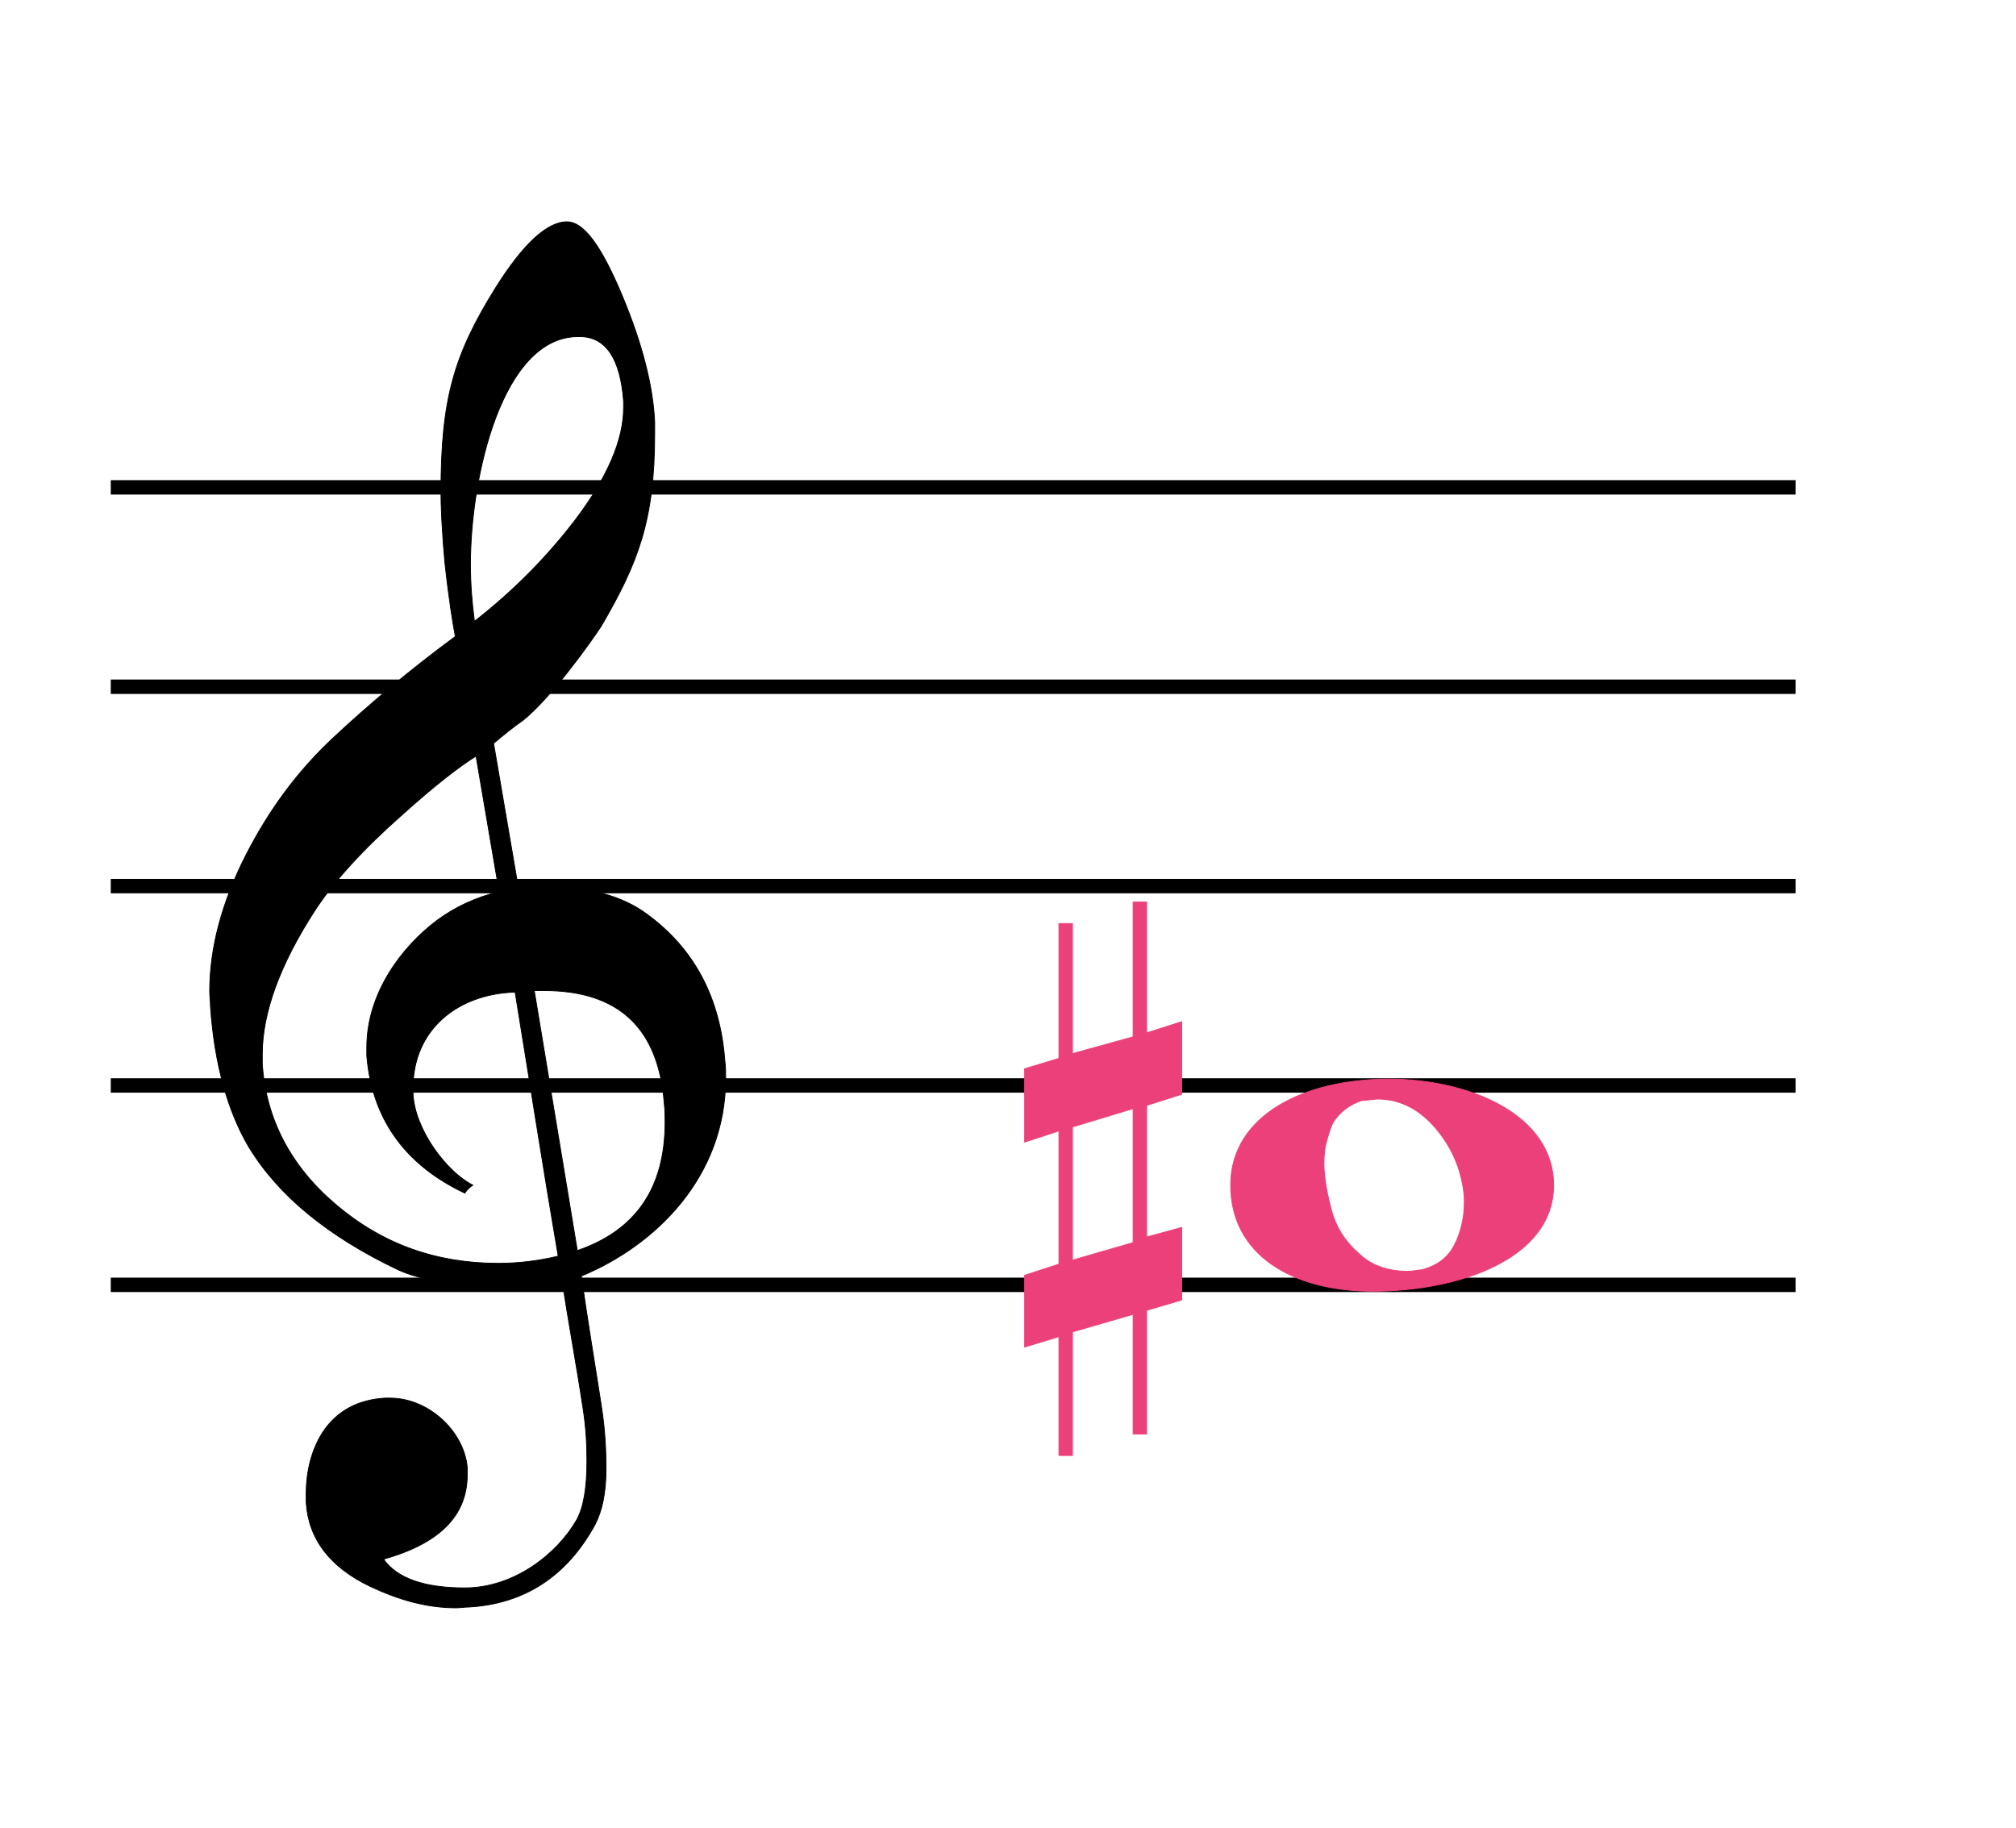
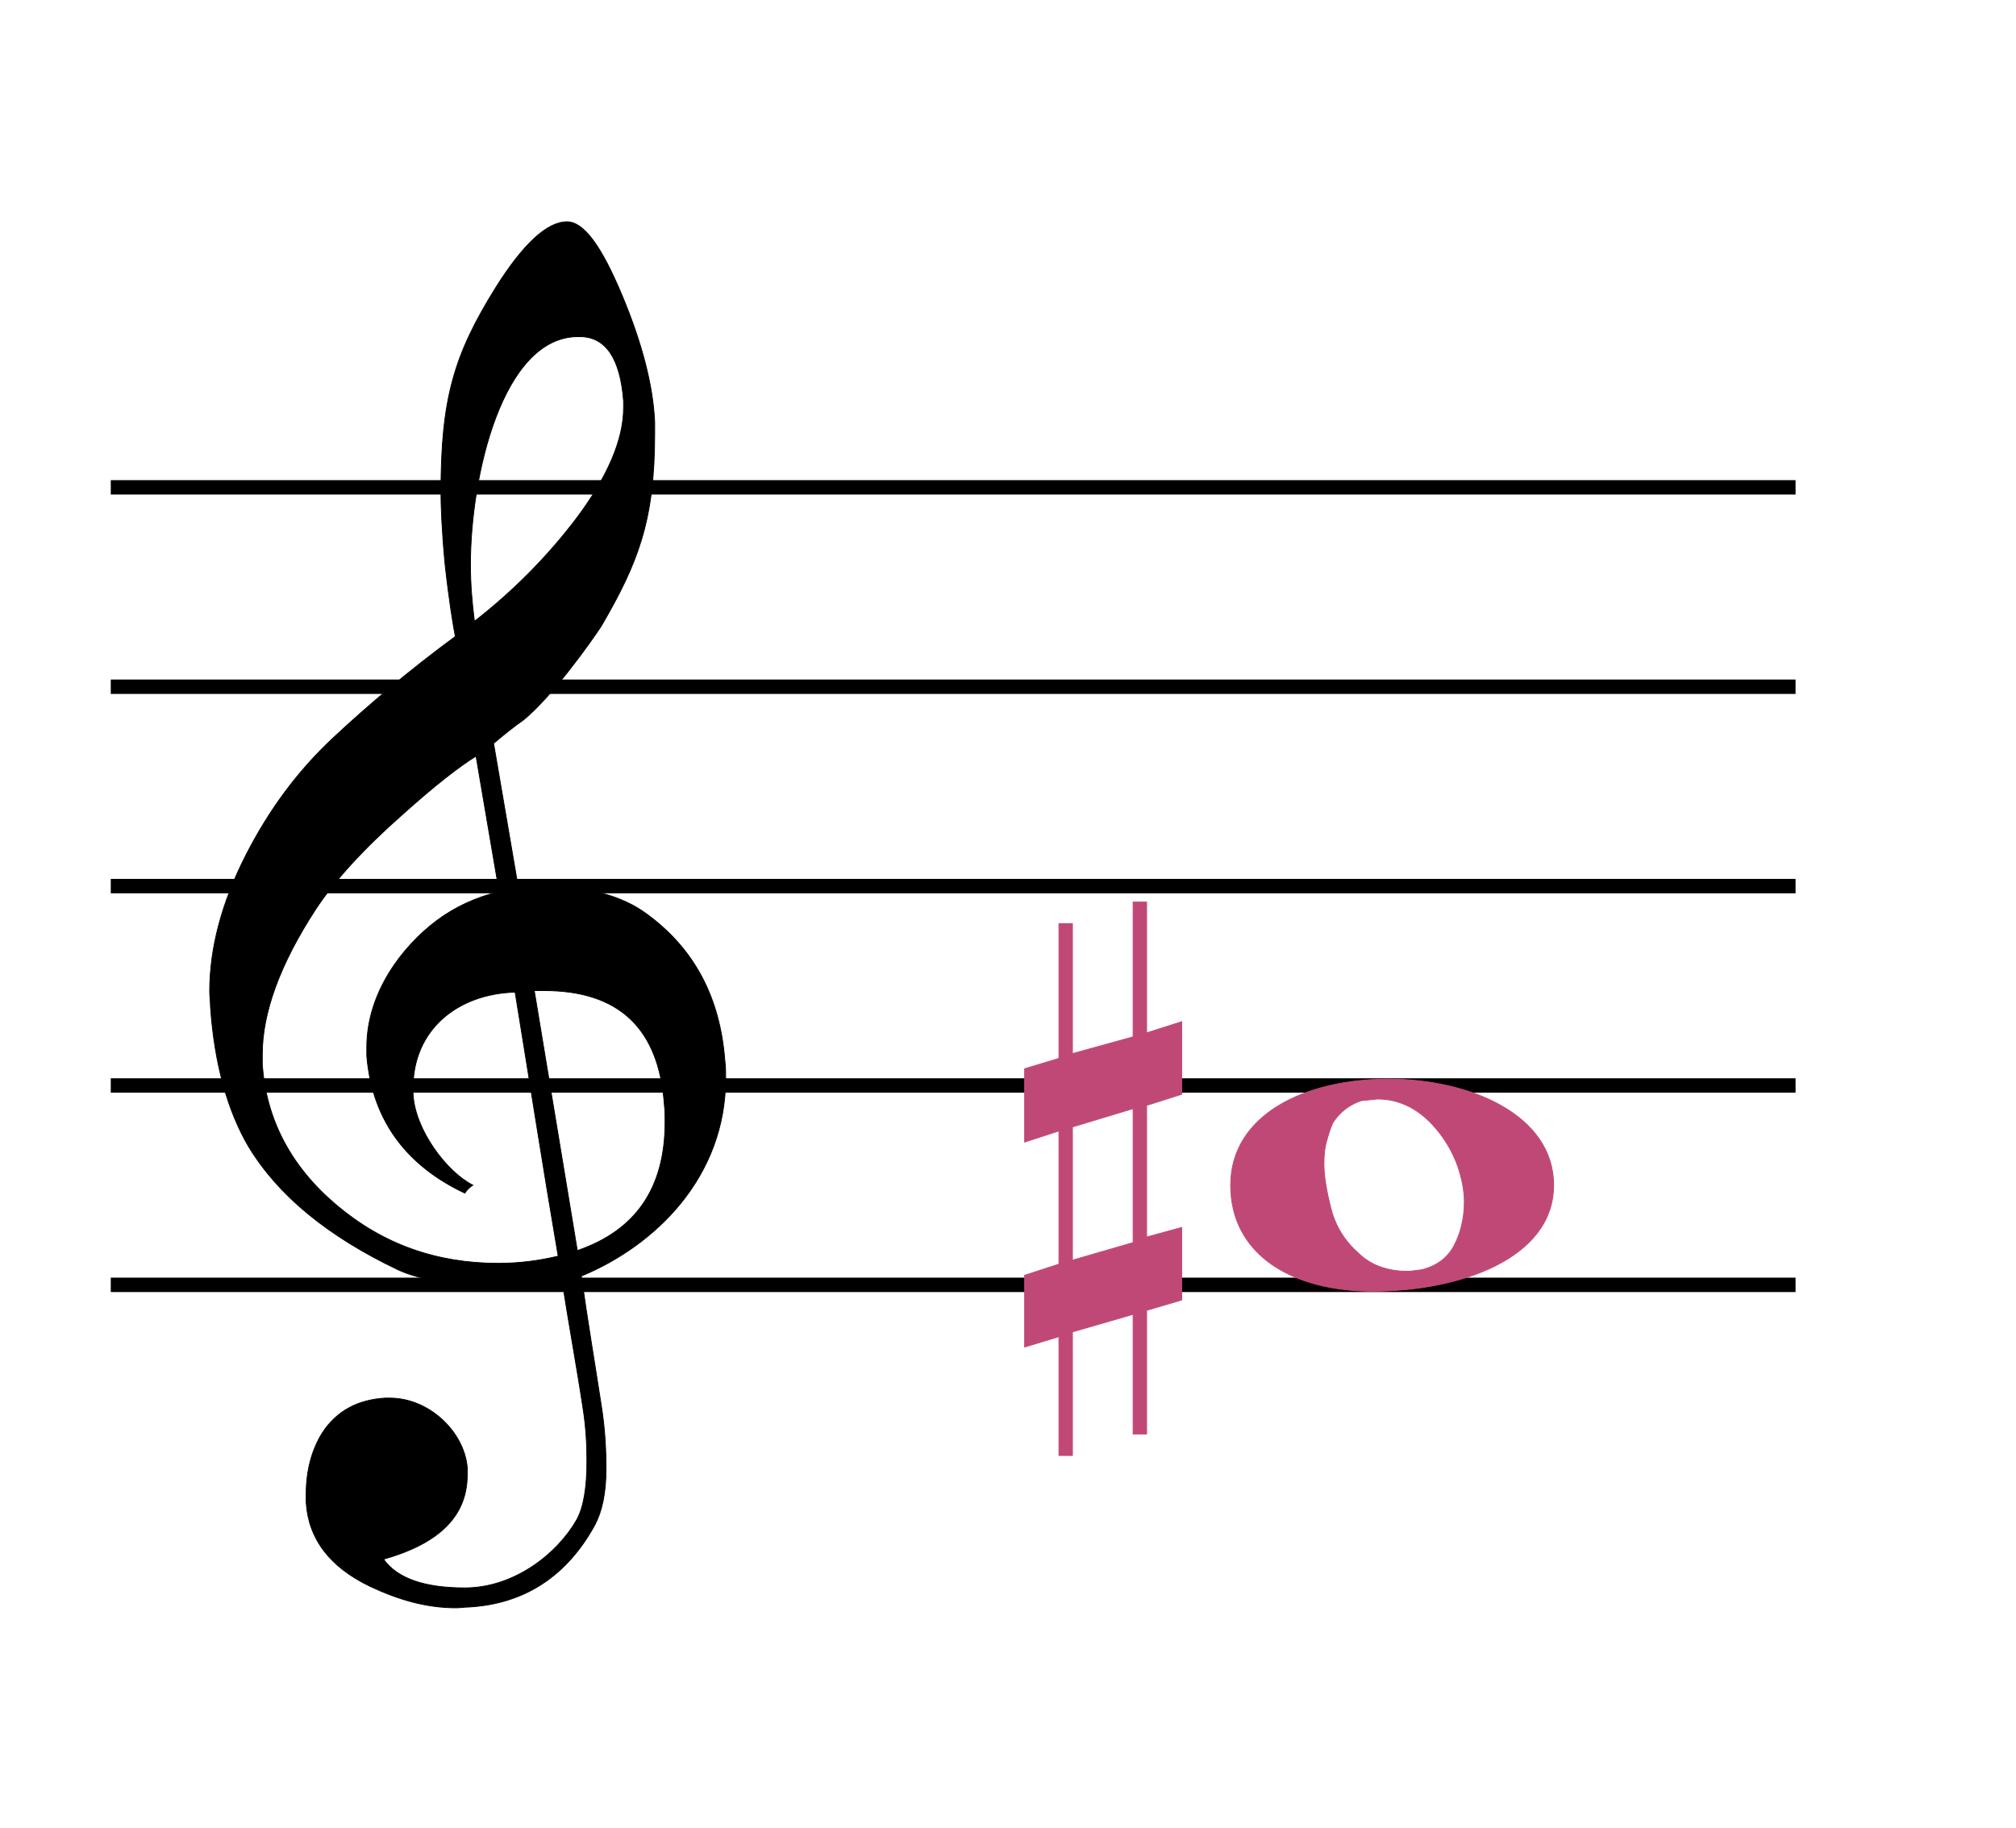
- <svg xmlns="http://www.w3.org/2000/svg" viewBox="0 0 182 165" version="1.1" overflow="visible" id="v24jgtr">
+ <svg xmlns="http://www.w3.org/2000/svg" viewBox="0 0 182 165" version="1.1" overflow="visible" id="w7zprjj">
  <defs>
-     <g id="E050-v24jgtr">
+     <g id="E050-w7zprjj">
      <path transform="scale(1,-1)" d="M441 -245c-23 -4 -48 -6 -76 -6c-59 0 -102 7 -130 20c-88 42 -150 93 -187 154c-26 44 -43 103 -48 176c0 6 -1 13 -1 19c0 54 15 111 45 170c29 57 65 106 110 148s96 85 153 127c-3 16 -8 46 -13 92c-4 43 -5 73 -5 89c0 117 16 172 69 257c34 54 64 82 89 82 c21 0 43 -30 69 -92s39 -115 41 -159v-15c0 -109 -21 -162 -67 -241c-13 -20 -63 -90 -98 -118c-13 -9 -25 -19 -37 -29l31 -181c8 1 18 2 28 2c58 0 102 -12 133 -35c59 -43 92 -104 98 -184c1 -7 1 -15 1 -22c0 -123 -87 -209 -181 -248c8 -57 17 -110 25 -162 c5 -31 6 -58 6 -80c0 -30 -5 -53 -14 -70c-35 -64 -88 -99 -158 -103c-5 0 -11 -1 -16 -1c-37 0 -72 10 -108 27c-50 24 -77 59 -80 105v11c0 29 7 55 20 76c18 28 45 42 79 44h6c49 0 93 -42 97 -87v-9c0 -51 -34 -86 -105 -106c17 -24 51 -36 102 -36c62 0 116 43 140 85 c9 16 13 41 13 74c0 20 -1 42 -5 67c-8 53 -18 106 -26 159zM461 939c-95 0 -135 -175 -135 -286c0 -24 2 -48 5 -71c50 39 92 82 127 128c40 53 60 100 60 140v8c-4 53 -22 81 -55 81h-2zM406 119l54 -326c73 25 110 78 110 161c0 7 0 15 -1 23c-7 95 -57 142 -151 142h-12 zM382 117c-72 -2 -128 -47 -128 -120v-7c2 -46 43 -99 75 -115c-3 -2 -7 -5 -10 -10c-70 33 -116 88 -123 172v11c0 68 44 126 88 159c23 17 49 29 78 36l-29 170c-21 -13 -52 -37 -92 -73c-50 -44 -86 -84 -109 -119c-45 -69 -67 -130 -67 -182v-13c5 -68 35 -127 93 -176 s125 -73 203 -73c25 0 50 3 75 9c-19 111 -36 221 -54 331z" />
    </g>
-     <g id="E0A2-v24jgtr">
+     <g id="E0A2-w7zprjj">
      <path transform="scale(1,-1)" d="M198 133c102 0 207 -45 207 -133c0 -92 -118 -133 -227 -133c-101 0 -178 46 -178 133c0 88 93 133 198 133zM293 -21c0 14 -3 29 -8 44c-7 20 -18 38 -33 54c-20 21 -43 31 -68 31l-20 -2c-15 -5 -27 -14 -36 -28c-4 -9 -6 -17 -8 -24s-3 -16 -3 -27c0 -15 3 -34 9 -57 s18 -41 34 -55c15 -15 36 -23 62 -23c4 0 10 1 18 2c19 5 32 15 40 30s13 34 13 55z" />
    </g>
-     <g id="E262-v24jgtr">
+     <g id="E262-w7zprjj">
      <path transform="scale(1,-1)" d="M136 186v169h17v-164l44 14v-91l-44 -14v-165l44 12v-91l-44 -13v-155h-17v150l-76 -22v-155h-17v149l-43 -13v90l43 14v167l-43 -14v92l43 13v169h17v-163zM60 73v-167l76 22v168z" />
    </g>
  </defs>
-   <style type="text/css">#v24jgtr g.ending, #v24jgtr g.fing, #v24jgtr g.reh, #v24jgtr g.tempo {font-weight:bold;}#v24jgtr g.dir, #v24jgtr g.dynam, #v24jgtr g.mNum {font-style:italic;}#v24jgtr g.label {font-weight:normal;}#v24jgtr ellipse, #v24jgtr path, #v24jgtr polygon, #v24jgtr polyline, #v24jgtr rect {stroke:currentColor}#v24jgtr g.cursor {fill:dodgerblue; color:dodgerblue;}#v24jgtr g.cursor.chord {fill:limegreen; color:limegreen;}</style>
+   <style type="text/css">#w7zprjj g.ending, #w7zprjj g.fing, #w7zprjj g.reh, #w7zprjj g.tempo {font-weight:bold;}#w7zprjj g.dir, #w7zprjj g.dynam, #w7zprjj g.mNum {font-style:italic;}#w7zprjj g.label {font-weight:normal;}#w7zprjj ellipse, #w7zprjj path, #w7zprjj polygon, #w7zprjj polyline, #w7zprjj rect {stroke:currentColor}#w7zprjj g.cursor {fill:dodgerblue; color:dodgerblue;}#w7zprjj g.cursor.chord {fill:limegreen; color:limegreen;}</style>
  <svg class="definition-scale" color="black" font-family="Times, serif" viewBox="0 0 1820 1650">
    <g class="page-margin" transform="translate(100, 200)">
-       <g id="w14gu080" class="mdiv pageMilestone" />
-       <g id="x1ewtdsl" class="score pageMilestone" />
-       <g id="v1qjed0q" class="system">
-         <g id="k1u1k65g" class="section systemMilestone" />
-         <g id="l1edlmt4" class="measure">
-           <g id="u12dimm8" class="staff">
+       <g id="xrkv3ah" class="mdiv pageMilestone" />
+       <g id="y1f469o9" class="score pageMilestone" />
+       <g id="wpcc29y" class="system">
+         <g id="l1xn9wz4" class="section systemMilestone" />
+         <g id="mtue2rj" class="measure">
+           <g id="vas3iwi" class="staff">
            <path d="M0 240 L1521 240" stroke-width="13" />
            <path d="M0 420 L1521 420" stroke-width="13" />
            <path d="M0 600 L1521 600" stroke-width="13" />
            <path d="M0 780 L1521 780" stroke-width="13" />
            <path d="M0 960 L1521 960" stroke-width="13" />
-             <g id="s1kxrhrm" class="clef">
-               <use href="#E050-v24jgtr" transform="translate(90, 780) scale(0.72, 0.72)" />
+             <g id="ttrfni3" class="clef">
+               <use href="#E050-w7zprjj" transform="translate(90, 780) scale(0.72, 0.72)" />
            </g>
-             <g id="t70o6mi" class="keySig" />
-             <g id="v1mwr143" class="layer">
-               <g id="wnzdhjc" class="note" color="#EC407A" fill="#EC407A">
+             <g id="ugzkwr4" class="keySig" />
+             <g id="w18b9cir" class="layer">
+               <g id="xyzoves" class="note" color="#C04877" fill="#C04877">
                <g class="notehead">
-                   <use href="#E0A2-v24jgtr" transform="translate(1011, 870) scale(0.72, 0.72)" />
+                   <use href="#E0A2-w7zprjj" transform="translate(1011, 870) scale(0.72, 0.72)" />
                </g>
-                 <g id="xa572hf" class="accid">
-                   <use href="#E262-v24jgtr" transform="translate(825, 870) scale(0.72, 0.72)" />
+                 <g id="yby0seb" class="accid">
+                   <use href="#E262-w7zprjj" transform="translate(825, 870) scale(0.72, 0.72)" />
                </g>
              </g>
-               <g id="yafumab" class="space" />
+               <g id="z1uro1ud" class="space" />
            </g>
          </g>
-           <g id="t1f2rob8" class="barLine" />
+           <g id="u3lkyps" class="barLine" />
        </g>
-         <g id="g1cm3gk7" class="systemMilestoneEnd k1u1k65g" />
+         <g id="h1xur96b" class="systemMilestoneEnd l1xn9wz4" />
      </g>
-       <g id="h17y06id" class="pageMilestoneEnd x1ewtdsl" />
-       <g id="i1iqccg2" class="pageMilestoneEnd w14gu080" />
+       <g id="i10gfyk5" class="pageMilestoneEnd y1f469o9" />
+       <g id="jwj1w2n" class="pageMilestoneEnd xrkv3ah" />
    </g>
  </svg>
</svg>
